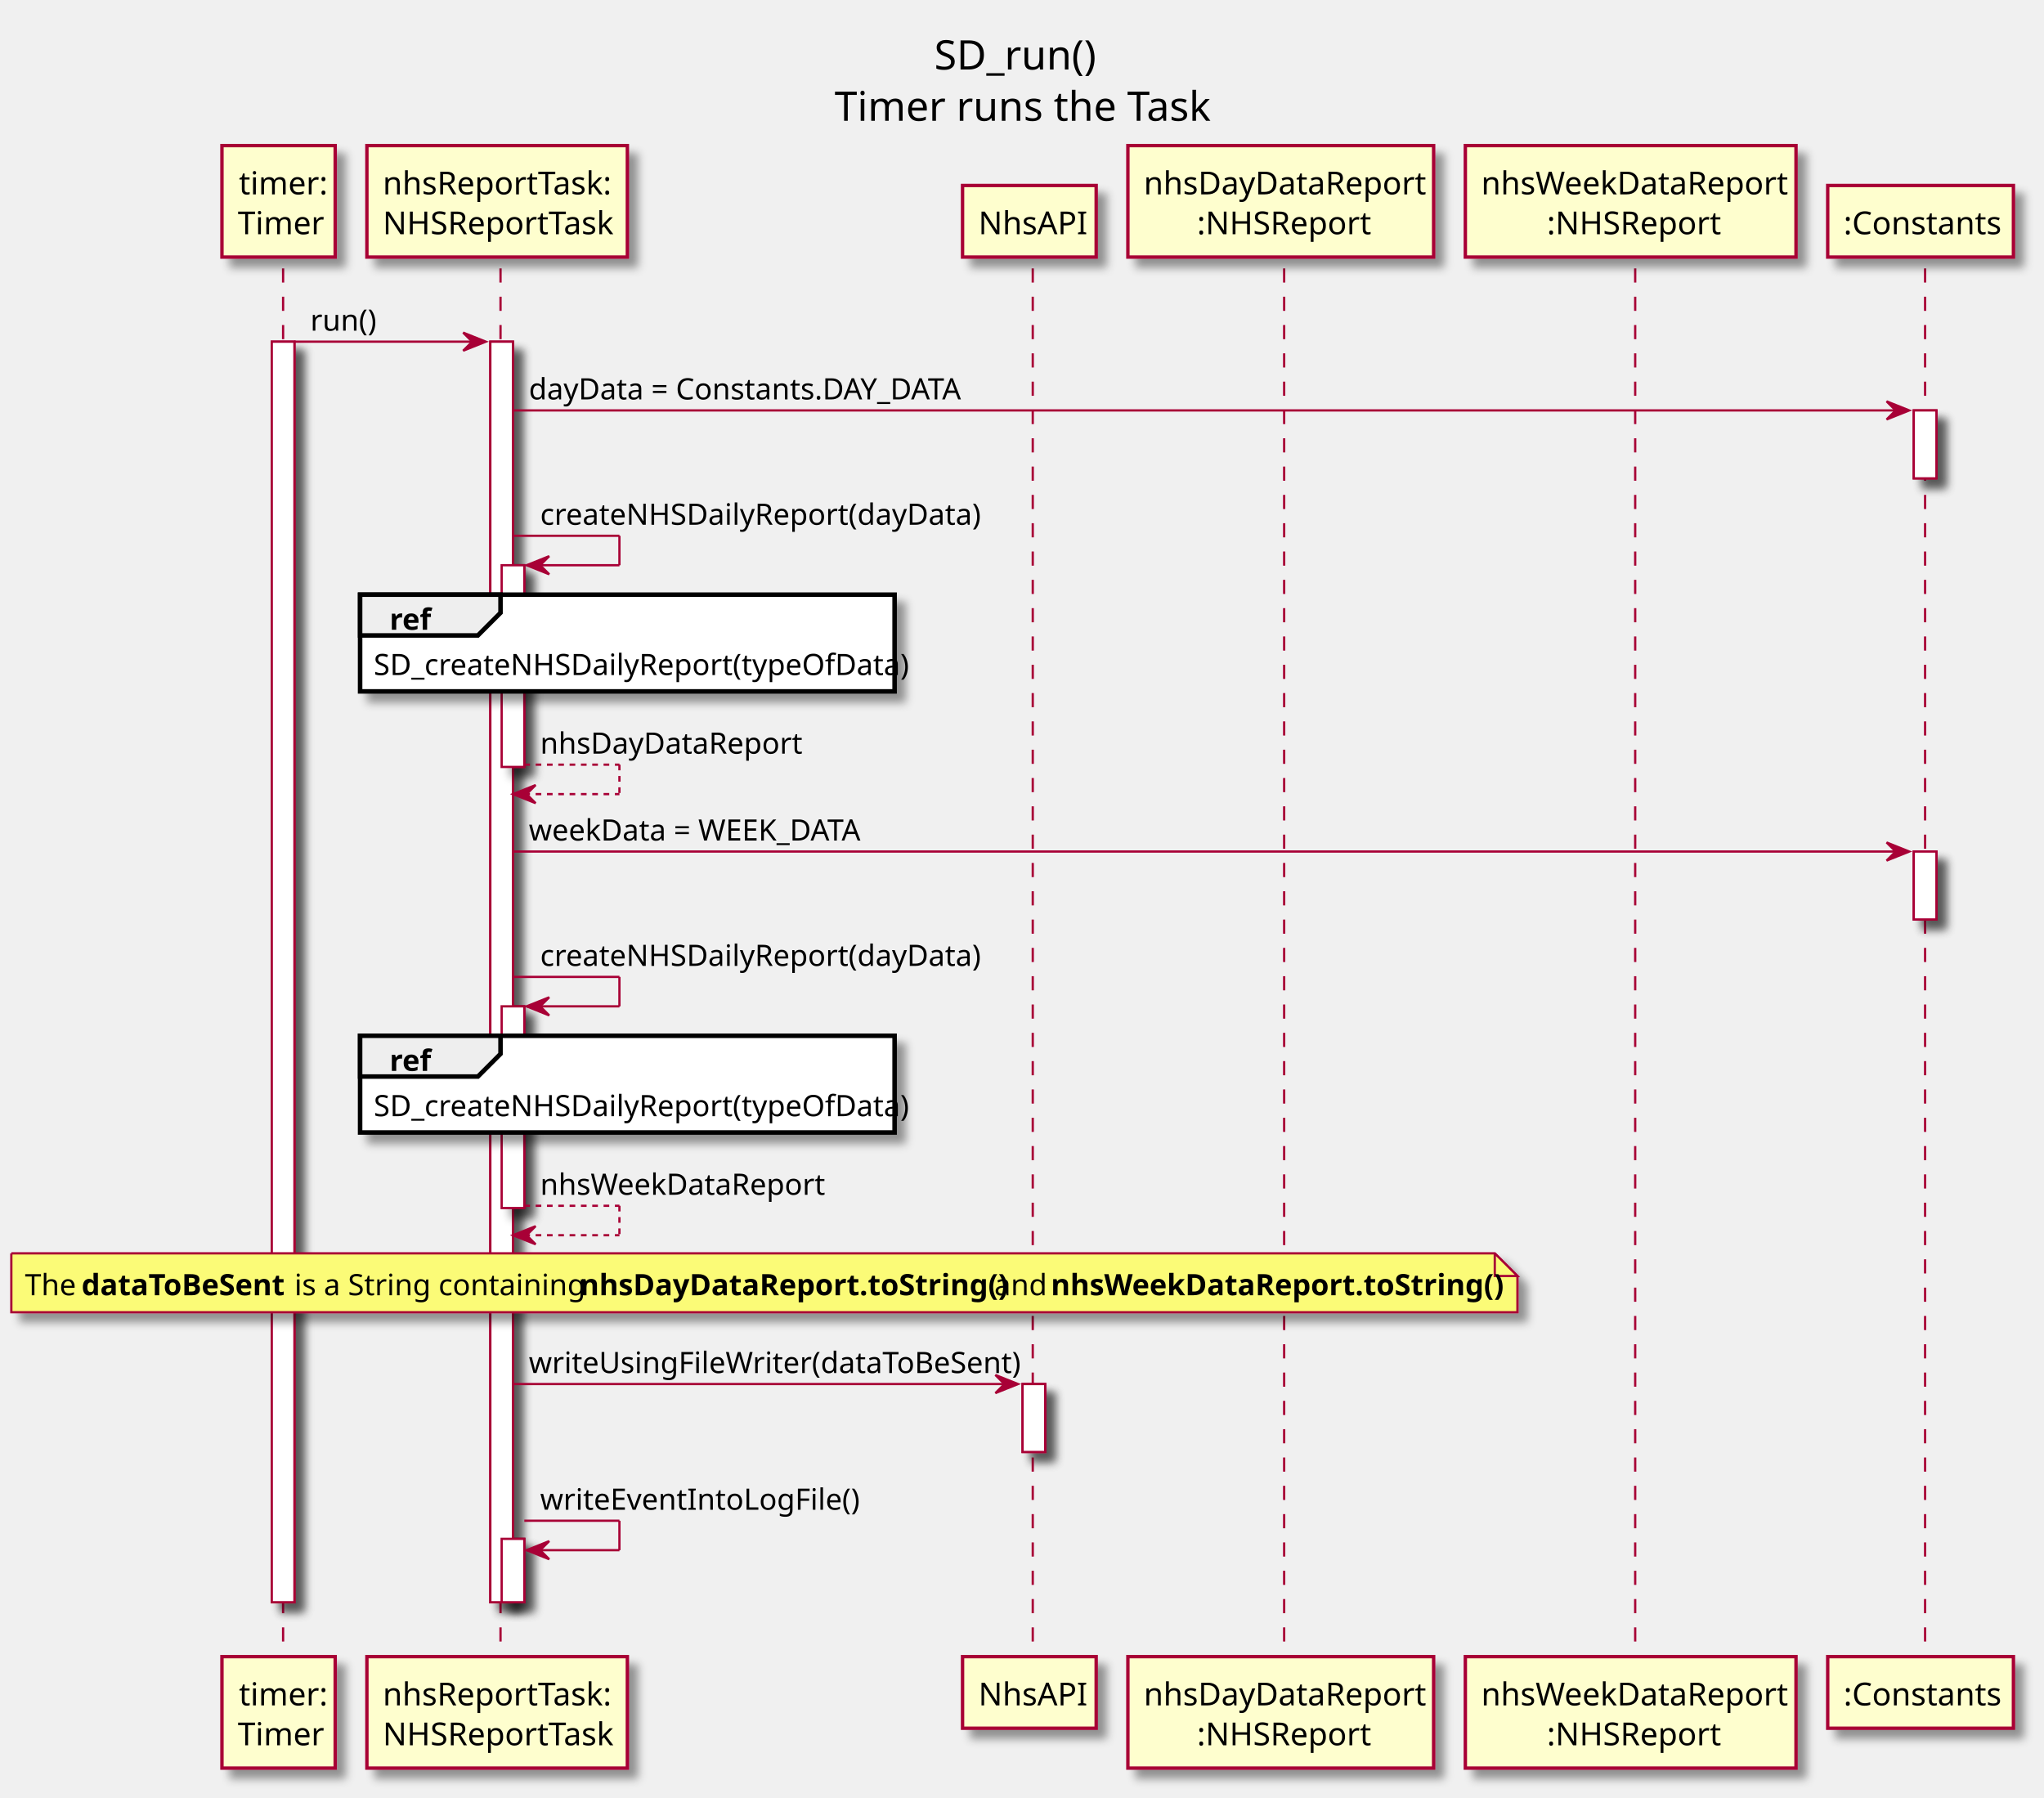
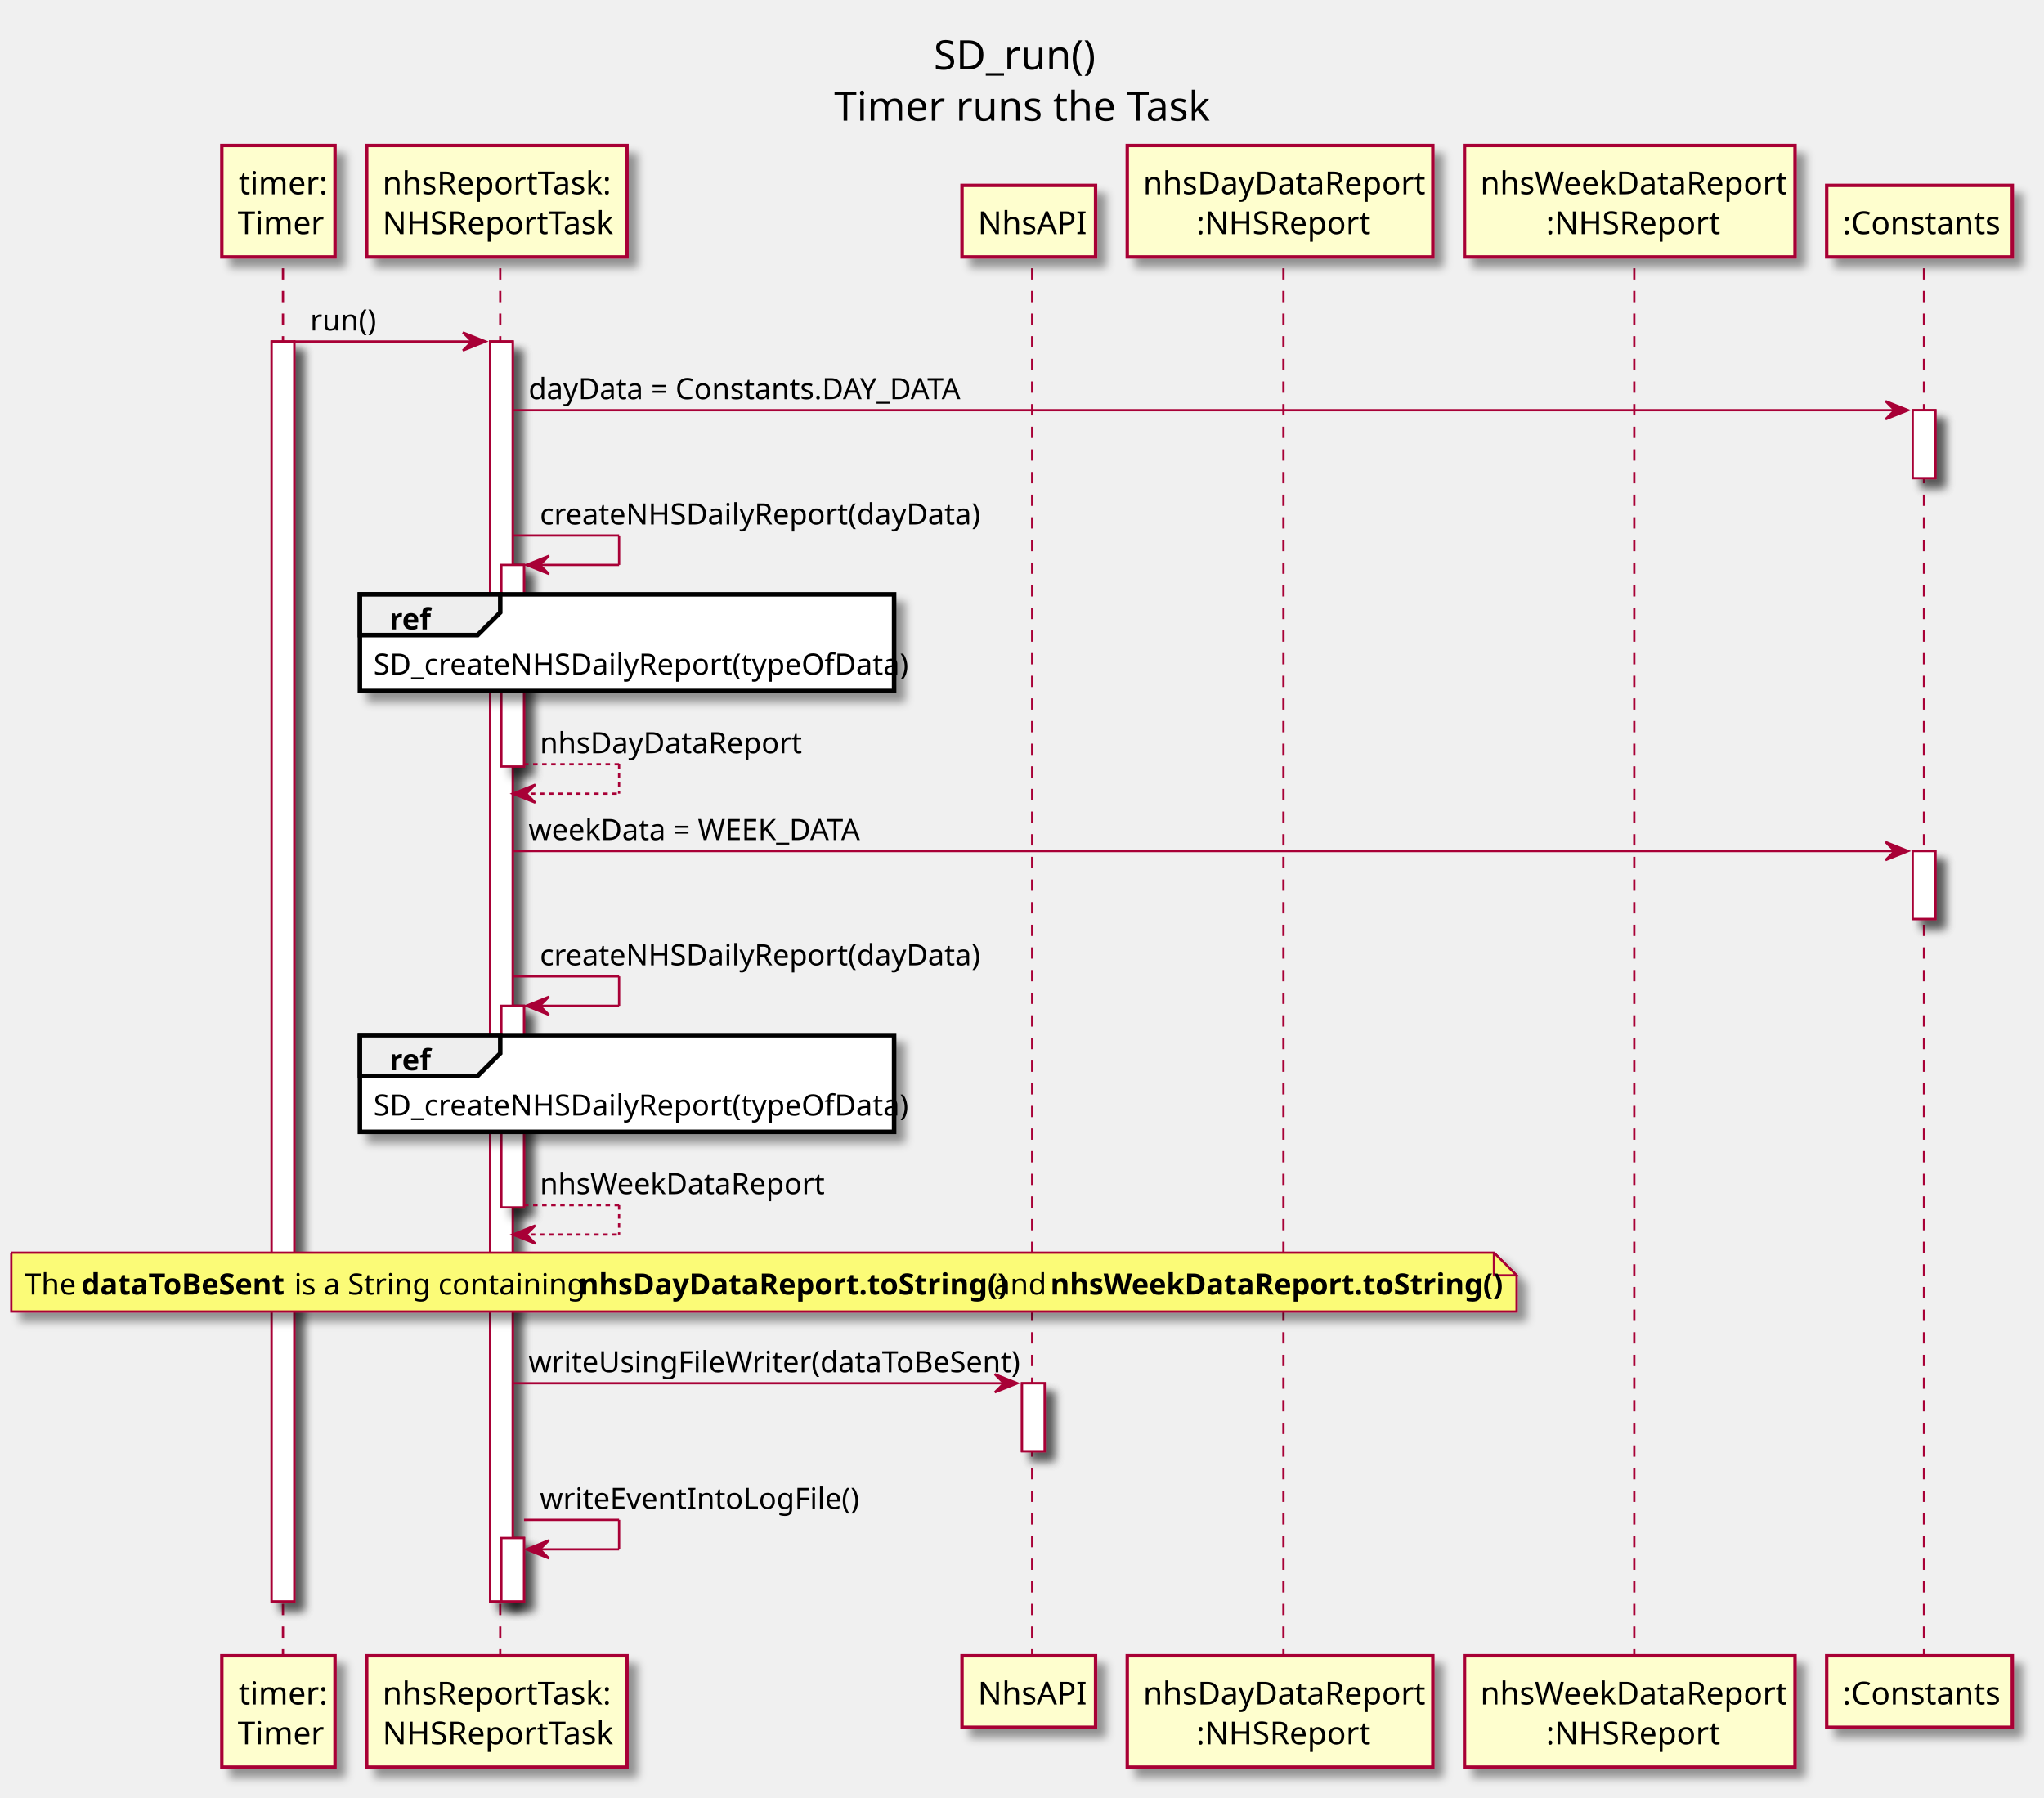
- <svg xmlns="http://www.w3.org/2000/svg" contentScriptType="application/ecmascript" contentStyleType="text/css" height="635.2px" preserveAspectRatio="none" style="width:722px;height:635px;" version="1.1" viewBox="0 0 722 635" width="722.4px" zoomAndPan="magnify">
+ <svg xmlns="http://www.w3.org/2000/svg" contentScriptType="application/ecmascript" contentStyleType="text/css" height="794px" preserveAspectRatio="none" style="width:903px;height:794px;" version="1.1" viewBox="0 0 903 794" width="903px" zoomAndPan="magnify">
  <defs>
    <filter height="300%" id="f1u3k9z6s7juud" width="300%" x="-1" y="-1">
-       <feGaussianBlur result="blurOut" stdDeviation="1.6" />
+       <feGaussianBlur result="blurOut" stdDeviation="2.0" />
      <feColorMatrix in="blurOut" result="blurOut2" type="matrix" values="0 0 0 0 0 0 0 0 0 0 0 0 0 0 0 0 0 0 .4 0" />
-       <feOffset dx="3.2" dy="3.2" in="blurOut2" result="blurOut3" />
+       <feOffset dx="4.0" dy="4.0" in="blurOut2" result="blurOut3" />
      <feBlend in="SourceGraphic" in2="blurOut3" mode="normal" />
    </filter>
  </defs>
  <g>
-     <text fill="#000000" font-family="sans-serif" font-size="14.4" lengthAdjust="spacing" textLength="58.4" x="330" y="24.548">SD_run()</text>
-     <text fill="#000000" font-family="sans-serif" font-size="14.4" lengthAdjust="spacing" textLength="128.8" x="294.8" y="42.661">Timer runs the Task</text>
-     <rect fill="#FFFFFF" filter="url(#f1u3k9z6s7juud)" height="445.256" style="stroke:#A80036;stroke-width:0.8;" width="8" x="96" y="120.681" />
-     <rect fill="#FFFFFF" filter="url(#f1u3k9z6s7juud)" height="445.256" style="stroke:#A80036;stroke-width:0.8;" width="8" x="173.2" y="120.681" />
-     <rect fill="#FFFFFF" filter="url(#f1u3k9z6s7juud)" height="71.244" style="stroke:#A80036;stroke-width:0.8;" width="8" x="177.2" y="199.644" />
-     <rect fill="#FFFFFF" filter="url(#f1u3k9z6s7juud)" height="71.244" style="stroke:#A80036;stroke-width:0.8;" width="8" x="177.2" y="355.45" />
-     <rect fill="#FFFFFF" filter="url(#f1u3k9z6s7juud)" height="22.4" style="stroke:#A80036;stroke-width:0.8;" width="8" x="177.2" y="543.538" />
-     <rect fill="#FFFFFF" filter="url(#f1u3k9z6s7juud)" height="24" style="stroke:#A80036;stroke-width:0.8;" width="8" x="361.2" y="488.856" />
-     <rect fill="#FFFFFF" filter="url(#f1u3k9z6s7juud)" height="24" style="stroke:#A80036;stroke-width:0.8;" width="8" x="676" y="144.963" />
-     <rect fill="#FFFFFF" filter="url(#f1u3k9z6s7juud)" height="24" style="stroke:#A80036;stroke-width:0.8;" width="8" x="676" y="300.769" />
-     <line style="stroke:#A80036;stroke-width:0.8;stroke-dasharray:5.0,5.0;" x1="100" x2="100" y1="94.8" y2="585.938" />
-     <line style="stroke:#A80036;stroke-width:0.8;stroke-dasharray:5.0,5.0;" x1="176.8" x2="176.8" y1="94.8" y2="585.938" />
-     <line style="stroke:#A80036;stroke-width:0.8;stroke-dasharray:5.0,5.0;" x1="364.8" x2="364.8" y1="94.8" y2="585.938" />
-     <line style="stroke:#A80036;stroke-width:0.8;stroke-dasharray:5.0,5.0;" x1="453.6" x2="453.6" y1="94.8" y2="585.938" />
-     <line style="stroke:#A80036;stroke-width:0.8;stroke-dasharray:5.0,5.0;" x1="577.6" x2="577.6" y1="94.8" y2="585.938" />
-     <line style="stroke:#A80036;stroke-width:0.8;stroke-dasharray:5.0,5.0;" x1="680" x2="680" y1="94.8" y2="585.938" />
-     <rect fill="#FEFECE" filter="url(#f1u3k9z6s7juud)" height="39.375" style="stroke:#A80036;stroke-width:1.2;" width="40" x="78.4" y="51.425" />
-     <text fill="#000000" font-family="sans-serif" font-size="11.2" lengthAdjust="spacing" textLength="28" x="84.4" y="68.652">timer:</text>
-     <text fill="#000000" font-family="sans-serif" font-size="11.2" lengthAdjust="spacing" textLength="28.8" x="84" y="82.739">Timer</text>
-     <rect fill="#FEFECE" filter="url(#f1u3k9z6s7juud)" height="39.375" style="stroke:#A80036;stroke-width:1.2;" width="40" x="78.4" y="585.138" />
-     <text fill="#000000" font-family="sans-serif" font-size="11.2" lengthAdjust="spacing" textLength="28" x="84.4" y="602.364">timer:</text>
-     <text fill="#000000" font-family="sans-serif" font-size="11.2" lengthAdjust="spacing" textLength="28.8" x="84" y="616.452">Timer</text>
-     <rect fill="#FEFECE" filter="url(#f1u3k9z6s7juud)" height="39.375" style="stroke:#A80036;stroke-width:1.2;" width="92" x="129.6" y="51.425" />
-     <text fill="#000000" font-family="sans-serif" font-size="11.2" lengthAdjust="spacing" textLength="80.8" x="135.2" y="68.652">nhsReportTask:</text>
-     <text fill="#000000" font-family="sans-serif" font-size="11.2" lengthAdjust="spacing" textLength="80.8" x="135.2" y="82.739">NHSReportTask</text>
-     <rect fill="#FEFECE" filter="url(#f1u3k9z6s7juud)" height="39.375" style="stroke:#A80036;stroke-width:1.2;" width="92" x="129.6" y="585.138" />
-     <text fill="#000000" font-family="sans-serif" font-size="11.2" lengthAdjust="spacing" textLength="80.8" x="135.2" y="602.364">nhsReportTask:</text>
-     <text fill="#000000" font-family="sans-serif" font-size="11.2" lengthAdjust="spacing" textLength="80.8" x="135.2" y="616.452">NHSReportTask</text>
-     <rect fill="#FEFECE" filter="url(#f1u3k9z6s7juud)" height="25.288" style="stroke:#A80036;stroke-width:1.2;" width="47.2" x="340" y="65.513" />
-     <text fill="#000000" font-family="sans-serif" font-size="11.2" lengthAdjust="spacing" textLength="36" x="345.6" y="82.739">NhsAPI</text>
-     <rect fill="#FEFECE" filter="url(#f1u3k9z6s7juud)" height="25.288" style="stroke:#A80036;stroke-width:1.2;" width="47.2" x="340" y="585.138" />
-     <text fill="#000000" font-family="sans-serif" font-size="11.2" lengthAdjust="spacing" textLength="36" x="345.6" y="602.364">NhsAPI</text>
-     <rect fill="#FEFECE" filter="url(#f1u3k9z6s7juud)" height="39.375" style="stroke:#A80036;stroke-width:1.2;" width="108" x="398.4" y="51.425" />
-     <text fill="#000000" font-family="sans-serif" font-size="11.2" lengthAdjust="spacing" textLength="96.8" x="404" y="68.652">nhsDayDataReport</text>
-     <text fill="#000000" font-family="sans-serif" font-size="11.2" lengthAdjust="spacing" textLength="59.2" x="422.8" y="82.739">:NHSReport</text>
-     <rect fill="#FEFECE" filter="url(#f1u3k9z6s7juud)" height="39.375" style="stroke:#A80036;stroke-width:1.2;" width="108" x="398.4" y="585.138" />
-     <text fill="#000000" font-family="sans-serif" font-size="11.2" lengthAdjust="spacing" textLength="96.8" x="404" y="602.364">nhsDayDataReport</text>
-     <text fill="#000000" font-family="sans-serif" font-size="11.2" lengthAdjust="spacing" textLength="59.2" x="422.8" y="616.452">:NHSReport</text>
-     <rect fill="#FEFECE" filter="url(#f1u3k9z6s7juud)" height="39.375" style="stroke:#A80036;stroke-width:1.2;" width="116.8" x="517.6" y="51.425" />
-     <text fill="#000000" font-family="sans-serif" font-size="11.2" lengthAdjust="spacing" textLength="105.6" x="523.2" y="68.652">nhsWeekDataReport</text>
-     <text fill="#000000" font-family="sans-serif" font-size="11.2" lengthAdjust="spacing" textLength="59.2" x="546.4" y="82.739">:NHSReport</text>
-     <rect fill="#FEFECE" filter="url(#f1u3k9z6s7juud)" height="39.375" style="stroke:#A80036;stroke-width:1.2;" width="116.8" x="517.6" y="585.138" />
-     <text fill="#000000" font-family="sans-serif" font-size="11.2" lengthAdjust="spacing" textLength="105.6" x="523.2" y="602.364">nhsWeekDataReport</text>
-     <text fill="#000000" font-family="sans-serif" font-size="11.2" lengthAdjust="spacing" textLength="59.2" x="546.4" y="616.452">:NHSReport</text>
-     <rect fill="#FEFECE" filter="url(#f1u3k9z6s7juud)" height="25.288" style="stroke:#A80036;stroke-width:1.2;" width="65.6" x="645.6" y="65.513" />
-     <text fill="#000000" font-family="sans-serif" font-size="11.2" lengthAdjust="spacing" textLength="54.4" x="651.2" y="82.739">:Constants</text>
-     <rect fill="#FEFECE" filter="url(#f1u3k9z6s7juud)" height="25.288" style="stroke:#A80036;stroke-width:1.2;" width="65.6" x="645.6" y="585.138" />
-     <text fill="#000000" font-family="sans-serif" font-size="11.2" lengthAdjust="spacing" textLength="54.4" x="651.2" y="602.364">:Constants</text>
-     <rect fill="#FFFFFF" filter="url(#f1u3k9z6s7juud)" height="445.256" style="stroke:#A80036;stroke-width:0.8;" width="8" x="96" y="120.681" />
-     <rect fill="#FFFFFF" filter="url(#f1u3k9z6s7juud)" height="445.256" style="stroke:#A80036;stroke-width:0.8;" width="8" x="173.2" y="120.681" />
-     <rect fill="#FFFFFF" filter="url(#f1u3k9z6s7juud)" height="71.244" style="stroke:#A80036;stroke-width:0.8;" width="8" x="177.2" y="199.644" />
-     <rect fill="#FFFFFF" filter="url(#f1u3k9z6s7juud)" height="71.244" style="stroke:#A80036;stroke-width:0.8;" width="8" x="177.2" y="355.45" />
-     <rect fill="#FFFFFF" filter="url(#f1u3k9z6s7juud)" height="22.4" style="stroke:#A80036;stroke-width:0.8;" width="8" x="177.2" y="543.538" />
-     <rect fill="#FFFFFF" filter="url(#f1u3k9z6s7juud)" height="24" style="stroke:#A80036;stroke-width:0.8;" width="8" x="361.2" y="488.856" />
-     <rect fill="#FFFFFF" filter="url(#f1u3k9z6s7juud)" height="24" style="stroke:#A80036;stroke-width:0.8;" width="8" x="676" y="144.963" />
-     <rect fill="#FFFFFF" filter="url(#f1u3k9z6s7juud)" height="24" style="stroke:#A80036;stroke-width:0.8;" width="8" x="676" y="300.769" />
-     <polygon fill="#A80036" points="163.6,117.481,171.6,120.681,163.6,123.881,166.8,120.681" style="stroke:#A80036;stroke-width:0.8;" />
-     <line style="stroke:#A80036;stroke-width:0.8;" x1="104" x2="168.4" y1="120.681" y2="120.681" />
-     <text fill="#000000" font-family="sans-serif" font-size="10.4" lengthAdjust="spacing" textLength="20.8" x="109.6" y="116.796">run()</text>
-     <polygon fill="#A80036" points="666.4,141.762,674.4,144.963,666.4,148.162,669.6,144.963" style="stroke:#A80036;stroke-width:0.8;" />
-     <line style="stroke:#A80036;stroke-width:0.8;" x1="181.2" x2="671.2" y1="144.963" y2="144.963" />
-     <text fill="#000000" font-family="sans-serif" font-size="10.4" lengthAdjust="spacing" textLength="156" x="186.8" y="141.077">dayData = Constants.DAY_DATA</text>
-     <line style="stroke:#A80036;stroke-width:0.8;" x1="181.2" x2="218.8" y1="189.244" y2="189.244" />
-     <line style="stroke:#A80036;stroke-width:0.8;" x1="218.8" x2="218.8" y1="189.244" y2="199.644" />
-     <line style="stroke:#A80036;stroke-width:0.8;" x1="186" x2="218.8" y1="199.644" y2="199.644" />
-     <polygon fill="#A80036" points="194,196.444,186,199.644,194,202.844,190.8,199.644" style="stroke:#A80036;stroke-width:0.8;" />
-     <text fill="#000000" font-family="sans-serif" font-size="10.4" lengthAdjust="spacing" textLength="148.8" x="190.8" y="185.359">createNHSDailyReport(dayData)</text>
-     <rect fill="#FFFFFF" filter="url(#f1u3k9z6s7juud)" height="34.163" style="stroke:#000000;stroke-width:1.6;" width="188.8" x="127.2" y="210.044" />
-     <polygon fill="#EEEEEE" points="127.2,210.044,176.8,210.044,176.8,216.444,168.8,224.444,127.2,224.444,127.2,210.044" style="stroke:#000000;stroke-width:1.6;" />
-     <text fill="#000000" font-family="sans-serif" font-size="10.4" font-weight="bold" lengthAdjust="spacing" textLength="13.6" x="137.6" y="222.44">ref</text>
-     <text fill="#000000" font-family="sans-serif" font-size="10.4" lengthAdjust="spacing" textLength="182.4" x="132" y="238.44">SD_createNHSDailyReport(typeOfData)</text>
-     <line style="stroke:#A80036;stroke-width:0.8;stroke-dasharray:2.0,2.0;" x1="185.2" x2="218.8" y1="270.087" y2="270.087" />
-     <line style="stroke:#A80036;stroke-width:0.8;stroke-dasharray:2.0,2.0;" x1="218.8" x2="218.8" y1="270.087" y2="280.488" />
-     <line style="stroke:#A80036;stroke-width:0.8;stroke-dasharray:2.0,2.0;" x1="181.2" x2="218.8" y1="280.488" y2="280.488" />
-     <polygon fill="#A80036" points="189.2,277.288,181.2,280.488,189.2,283.688,186,280.488" style="stroke:#A80036;stroke-width:0.8;" />
-     <text fill="#000000" font-family="sans-serif" font-size="10.4" lengthAdjust="spacing" textLength="87.2" x="190.8" y="266.202">nhsDayDataReport</text>
-     <polygon fill="#A80036" points="666.4,297.569,674.4,300.769,666.4,303.969,669.6,300.769" style="stroke:#A80036;stroke-width:0.8;" />
-     <line style="stroke:#A80036;stroke-width:0.8;" x1="181.2" x2="671.2" y1="300.769" y2="300.769" />
-     <text fill="#000000" font-family="sans-serif" font-size="10.4" lengthAdjust="spacing" textLength="123.2" x="186.8" y="296.884">weekData = WEEK_DATA</text>
-     <line style="stroke:#A80036;stroke-width:0.8;" x1="181.2" x2="218.8" y1="345.05" y2="345.05" />
-     <line style="stroke:#A80036;stroke-width:0.8;" x1="218.8" x2="218.8" y1="345.05" y2="355.45" />
-     <line style="stroke:#A80036;stroke-width:0.8;" x1="186" x2="218.8" y1="355.45" y2="355.45" />
-     <polygon fill="#A80036" points="194,352.25,186,355.45,194,358.65,190.8,355.45" style="stroke:#A80036;stroke-width:0.8;" />
-     <text fill="#000000" font-family="sans-serif" font-size="10.4" lengthAdjust="spacing" textLength="148.8" x="190.8" y="341.165">createNHSDailyReport(dayData)</text>
-     <rect fill="#FFFFFF" filter="url(#f1u3k9z6s7juud)" height="34.163" style="stroke:#000000;stroke-width:1.6;" width="188.8" x="127.2" y="365.85" />
-     <polygon fill="#EEEEEE" points="127.2,365.85,176.8,365.85,176.8,372.25,168.8,380.25,127.2,380.25,127.2,365.85" style="stroke:#000000;stroke-width:1.6;" />
-     <text fill="#000000" font-family="sans-serif" font-size="10.4" font-weight="bold" lengthAdjust="spacing" textLength="13.6" x="137.6" y="378.246">ref</text>
-     <text fill="#000000" font-family="sans-serif" font-size="10.4" lengthAdjust="spacing" textLength="182.4" x="132" y="394.246">SD_createNHSDailyReport(typeOfData)</text>
-     <line style="stroke:#A80036;stroke-width:0.8;stroke-dasharray:2.0,2.0;" x1="185.2" x2="218.8" y1="425.894" y2="425.894" />
-     <line style="stroke:#A80036;stroke-width:0.8;stroke-dasharray:2.0,2.0;" x1="218.8" x2="218.8" y1="425.894" y2="436.294" />
-     <line style="stroke:#A80036;stroke-width:0.8;stroke-dasharray:2.0,2.0;" x1="181.2" x2="218.8" y1="436.294" y2="436.294" />
-     <polygon fill="#A80036" points="189.2,433.094,181.2,436.294,189.2,439.494,186,436.294" style="stroke:#A80036;stroke-width:0.8;" />
-     <text fill="#000000" font-family="sans-serif" font-size="10.4" lengthAdjust="spacing" textLength="96" x="190.8" y="422.009">nhsWeekDataReport</text>
-     <path d="M4,442.694 L4,463.494 L536,463.494 L536,450.694 L528,442.694 L4,442.694 " fill="#FBFB77" filter="url(#f1u3k9z6s7juud)" style="stroke:#A80036;stroke-width:0.8;" />
-     <path d="M528,442.694 L528,450.694 L536,450.694 L528,442.694 " fill="#FBFB77" style="stroke:#A80036;stroke-width:0.8;" />
-     <text fill="#000000" font-family="sans-serif" font-size="10.4" lengthAdjust="spacing" textLength="16.8" x="8.8" y="457.49">The</text>
-     <text fill="#000000" font-family="sans-serif" font-size="10.4" font-weight="bold" lengthAdjust="spacing" textLength="72" x="28.8" y="457.49">dataToBeSent</text>
-     <text fill="#000000" font-family="sans-serif" font-size="10.4" lengthAdjust="spacing" textLength="97.6" x="104" y="457.49">is a String containing</text>
-     <text fill="#000000" font-family="sans-serif" font-size="10.4" font-weight="bold" lengthAdjust="spacing" textLength="143.2" x="204.8" y="457.49">nhsDayDataReport.toString()</text>
-     <text fill="#000000" font-family="sans-serif" font-size="10.4" lengthAdjust="spacing" textLength="16.8" x="351.2" y="457.49">and</text>
-     <text fill="#000000" font-family="sans-serif" font-size="10.4" font-weight="bold" lengthAdjust="spacing" textLength="152.8" x="371.2" y="457.49">nhsWeekDataReport.toString()</text>
-     <polygon fill="#A80036" points="351.6,485.656,359.6,488.856,351.6,492.056,354.8,488.856" style="stroke:#A80036;stroke-width:0.8;" />
-     <line style="stroke:#A80036;stroke-width:0.8;" x1="181.2" x2="356.4" y1="488.856" y2="488.856" />
-     <text fill="#000000" font-family="sans-serif" font-size="10.4" lengthAdjust="spacing" textLength="164.8" x="186.8" y="484.971">writeUsingFileWriter(dataToBeSent)</text>
-     <line style="stroke:#A80036;stroke-width:0.8;" x1="185.2" x2="218.8" y1="537.138" y2="537.138" />
-     <line style="stroke:#A80036;stroke-width:0.8;" x1="218.8" x2="218.8" y1="537.138" y2="547.538" />
-     <line style="stroke:#A80036;stroke-width:0.8;" x1="186" x2="218.8" y1="547.538" y2="547.538" />
-     <polygon fill="#A80036" points="194,544.337,186,547.538,194,550.737,190.8,547.538" style="stroke:#A80036;stroke-width:0.8;" />
-     <text fill="#000000" font-family="sans-serif" font-size="10.4" lengthAdjust="spacing" textLength="104" x="190.8" y="533.252">writeEventIntoLogFile()</text>
+     <text fill="#000000" font-family="sans-serif" font-size="18" lengthAdjust="spacing" textLength="73" x="412.5" y="30.686">SD_run()</text>
+     <text fill="#000000" font-family="sans-serif" font-size="18" lengthAdjust="spacing" textLength="161" x="368.5" y="53.326">Timer runs the Task</text>
+     <rect fill="#FFFFFF" filter="url(#f1u3k9z6s7juud)" height="556.57" style="stroke:#A80036;stroke-width:1.0;" width="10" x="120" y="150.852" />
+     <rect fill="#FFFFFF" filter="url(#f1u3k9z6s7juud)" height="556.57" style="stroke:#A80036;stroke-width:1.0;" width="10" x="216.5" y="150.852" />
+     <rect fill="#FFFFFF" filter="url(#f1u3k9z6s7juud)" height="89.055" style="stroke:#A80036;stroke-width:1.0;" width="10" x="221.5" y="249.555" />
+     <rect fill="#FFFFFF" filter="url(#f1u3k9z6s7juud)" height="89.055" style="stroke:#A80036;stroke-width:1.0;" width="10" x="221.5" y="444.312" />
+     <rect fill="#FFFFFF" filter="url(#f1u3k9z6s7juud)" height="28" style="stroke:#A80036;stroke-width:1.0;" width="10" x="221.5" y="679.422" />
+     <rect fill="#FFFFFF" filter="url(#f1u3k9z6s7juud)" height="30" style="stroke:#A80036;stroke-width:1.0;" width="10" x="451.5" y="611.07" />
+     <rect fill="#FFFFFF" filter="url(#f1u3k9z6s7juud)" height="30" style="stroke:#A80036;stroke-width:1.0;" width="10" x="845" y="181.203" />
+     <rect fill="#FFFFFF" filter="url(#f1u3k9z6s7juud)" height="30" style="stroke:#A80036;stroke-width:1.0;" width="10" x="845" y="375.961" />
+     <line style="stroke:#A80036;stroke-width:1.0;stroke-dasharray:5.0,5.0;" x1="125" x2="125" y1="118.5" y2="732.422" />
+     <line style="stroke:#A80036;stroke-width:1.0;stroke-dasharray:5.0,5.0;" x1="221" x2="221" y1="118.5" y2="732.422" />
+     <line style="stroke:#A80036;stroke-width:1.0;stroke-dasharray:5.0,5.0;" x1="456" x2="456" y1="118.5" y2="732.422" />
+     <line style="stroke:#A80036;stroke-width:1.0;stroke-dasharray:5.0,5.0;" x1="567" x2="567" y1="118.5" y2="732.422" />
+     <line style="stroke:#A80036;stroke-width:1.0;stroke-dasharray:5.0,5.0;" x1="722" x2="722" y1="118.5" y2="732.422" />
+     <line style="stroke:#A80036;stroke-width:1.0;stroke-dasharray:5.0,5.0;" x1="850" x2="850" y1="118.5" y2="732.422" />
+     <rect fill="#FEFECE" filter="url(#f1u3k9z6s7juud)" height="49.219" style="stroke:#A80036;stroke-width:1.5;" width="50" x="98" y="64.281" />
+     <text fill="#000000" font-family="sans-serif" font-size="14" lengthAdjust="spacing" textLength="35" x="105.5" y="85.814">timer:</text>
+     <text fill="#000000" font-family="sans-serif" font-size="14" lengthAdjust="spacing" textLength="36" x="105" y="103.424">Timer</text>
+     <rect fill="#FEFECE" filter="url(#f1u3k9z6s7juud)" height="49.219" style="stroke:#A80036;stroke-width:1.5;" width="50" x="98" y="731.422" />
+     <text fill="#000000" font-family="sans-serif" font-size="14" lengthAdjust="spacing" textLength="35" x="105.5" y="752.955">timer:</text>
+     <text fill="#000000" font-family="sans-serif" font-size="14" lengthAdjust="spacing" textLength="36" x="105" y="770.564">Timer</text>
+     <rect fill="#FEFECE" filter="url(#f1u3k9z6s7juud)" height="49.219" style="stroke:#A80036;stroke-width:1.5;" width="115" x="162" y="64.281" />
+     <text fill="#000000" font-family="sans-serif" font-size="14" lengthAdjust="spacing" textLength="101" x="169" y="85.814">nhsReportTask:</text>
+     <text fill="#000000" font-family="sans-serif" font-size="14" lengthAdjust="spacing" textLength="101" x="169" y="103.424">NHSReportTask</text>
+     <rect fill="#FEFECE" filter="url(#f1u3k9z6s7juud)" height="49.219" style="stroke:#A80036;stroke-width:1.5;" width="115" x="162" y="731.422" />
+     <text fill="#000000" font-family="sans-serif" font-size="14" lengthAdjust="spacing" textLength="101" x="169" y="752.955">nhsReportTask:</text>
+     <text fill="#000000" font-family="sans-serif" font-size="14" lengthAdjust="spacing" textLength="101" x="169" y="770.564">NHSReportTask</text>
+     <rect fill="#FEFECE" filter="url(#f1u3k9z6s7juud)" height="31.609" style="stroke:#A80036;stroke-width:1.5;" width="59" x="425" y="81.891" />
+     <text fill="#000000" font-family="sans-serif" font-size="14" lengthAdjust="spacing" textLength="45" x="432" y="103.424">NhsAPI</text>
+     <rect fill="#FEFECE" filter="url(#f1u3k9z6s7juud)" height="31.609" style="stroke:#A80036;stroke-width:1.5;" width="59" x="425" y="731.422" />
+     <text fill="#000000" font-family="sans-serif" font-size="14" lengthAdjust="spacing" textLength="45" x="432" y="752.955">NhsAPI</text>
+     <rect fill="#FEFECE" filter="url(#f1u3k9z6s7juud)" height="49.219" style="stroke:#A80036;stroke-width:1.5;" width="135" x="498" y="64.281" />
+     <text fill="#000000" font-family="sans-serif" font-size="14" lengthAdjust="spacing" textLength="121" x="505" y="85.814">nhsDayDataReport</text>
+     <text fill="#000000" font-family="sans-serif" font-size="14" lengthAdjust="spacing" textLength="74" x="528.5" y="103.424">:NHSReport</text>
+     <rect fill="#FEFECE" filter="url(#f1u3k9z6s7juud)" height="49.219" style="stroke:#A80036;stroke-width:1.5;" width="135" x="498" y="731.422" />
+     <text fill="#000000" font-family="sans-serif" font-size="14" lengthAdjust="spacing" textLength="121" x="505" y="752.955">nhsDayDataReport</text>
+     <text fill="#000000" font-family="sans-serif" font-size="14" lengthAdjust="spacing" textLength="74" x="528.5" y="770.564">:NHSReport</text>
+     <rect fill="#FEFECE" filter="url(#f1u3k9z6s7juud)" height="49.219" style="stroke:#A80036;stroke-width:1.5;" width="146" x="647" y="64.281" />
+     <text fill="#000000" font-family="sans-serif" font-size="14" lengthAdjust="spacing" textLength="132" x="654" y="85.814">nhsWeekDataReport</text>
+     <text fill="#000000" font-family="sans-serif" font-size="14" lengthAdjust="spacing" textLength="74" x="683" y="103.424">:NHSReport</text>
+     <rect fill="#FEFECE" filter="url(#f1u3k9z6s7juud)" height="49.219" style="stroke:#A80036;stroke-width:1.5;" width="146" x="647" y="731.422" />
+     <text fill="#000000" font-family="sans-serif" font-size="14" lengthAdjust="spacing" textLength="132" x="654" y="752.955">nhsWeekDataReport</text>
+     <text fill="#000000" font-family="sans-serif" font-size="14" lengthAdjust="spacing" textLength="74" x="683" y="770.564">:NHSReport</text>
+     <rect fill="#FEFECE" filter="url(#f1u3k9z6s7juud)" height="31.609" style="stroke:#A80036;stroke-width:1.5;" width="82" x="807" y="81.891" />
+     <text fill="#000000" font-family="sans-serif" font-size="14" lengthAdjust="spacing" textLength="68" x="814" y="103.424">:Constants</text>
+     <rect fill="#FEFECE" filter="url(#f1u3k9z6s7juud)" height="31.609" style="stroke:#A80036;stroke-width:1.5;" width="82" x="807" y="731.422" />
+     <text fill="#000000" font-family="sans-serif" font-size="14" lengthAdjust="spacing" textLength="68" x="814" y="752.955">:Constants</text>
+     <rect fill="#FFFFFF" filter="url(#f1u3k9z6s7juud)" height="556.57" style="stroke:#A80036;stroke-width:1.0;" width="10" x="120" y="150.852" />
+     <rect fill="#FFFFFF" filter="url(#f1u3k9z6s7juud)" height="556.57" style="stroke:#A80036;stroke-width:1.0;" width="10" x="216.5" y="150.852" />
+     <rect fill="#FFFFFF" filter="url(#f1u3k9z6s7juud)" height="89.055" style="stroke:#A80036;stroke-width:1.0;" width="10" x="221.5" y="249.555" />
+     <rect fill="#FFFFFF" filter="url(#f1u3k9z6s7juud)" height="89.055" style="stroke:#A80036;stroke-width:1.0;" width="10" x="221.5" y="444.312" />
+     <rect fill="#FFFFFF" filter="url(#f1u3k9z6s7juud)" height="28" style="stroke:#A80036;stroke-width:1.0;" width="10" x="221.5" y="679.422" />
+     <rect fill="#FFFFFF" filter="url(#f1u3k9z6s7juud)" height="30" style="stroke:#A80036;stroke-width:1.0;" width="10" x="451.5" y="611.07" />
+     <rect fill="#FFFFFF" filter="url(#f1u3k9z6s7juud)" height="30" style="stroke:#A80036;stroke-width:1.0;" width="10" x="845" y="181.203" />
+     <rect fill="#FFFFFF" filter="url(#f1u3k9z6s7juud)" height="30" style="stroke:#A80036;stroke-width:1.0;" width="10" x="845" y="375.961" />
+     <polygon fill="#A80036" points="204.5,146.852,214.5,150.852,204.5,154.852,208.5,150.852" style="stroke:#A80036;stroke-width:1.0;" />
+     <line style="stroke:#A80036;stroke-width:1.0;" x1="130" x2="210.5" y1="150.852" y2="150.852" />
+     <text fill="#000000" font-family="sans-serif" font-size="13" lengthAdjust="spacing" textLength="26" x="137" y="145.995">run()</text>
+     <polygon fill="#A80036" points="833,177.203,843,181.203,833,185.203,837,181.203" style="stroke:#A80036;stroke-width:1.0;" />
+     <line style="stroke:#A80036;stroke-width:1.0;" x1="226.5" x2="839" y1="181.203" y2="181.203" />
+     <text fill="#000000" font-family="sans-serif" font-size="13" lengthAdjust="spacing" textLength="195" x="233.5" y="176.347">dayData = Constants.DAY_DATA</text>
+     <line style="stroke:#A80036;stroke-width:1.0;" x1="226.5" x2="273.5" y1="236.555" y2="236.555" />
+     <line style="stroke:#A80036;stroke-width:1.0;" x1="273.5" x2="273.5" y1="236.555" y2="249.555" />
+     <line style="stroke:#A80036;stroke-width:1.0;" x1="232.5" x2="273.5" y1="249.555" y2="249.555" />
+     <polygon fill="#A80036" points="242.5,245.555,232.5,249.555,242.5,253.555,238.5,249.555" style="stroke:#A80036;stroke-width:1.0;" />
+     <text fill="#000000" font-family="sans-serif" font-size="13" lengthAdjust="spacing" textLength="186" x="238.5" y="231.698">createNHSDailyReport(dayData)</text>
+     <rect fill="#FFFFFF" filter="url(#f1u3k9z6s7juud)" height="42.703" style="stroke:#000000;stroke-width:2.0;" width="236" x="159" y="262.555" />
+     <polygon fill="#EEEEEE" points="159,262.555,221,262.555,221,270.555,211,280.555,159,280.555,159,262.555" style="stroke:#000000;stroke-width:2.0;" />
+     <text fill="#000000" font-family="sans-serif" font-size="13" font-weight="bold" lengthAdjust="spacing" textLength="17" x="172" y="278.05">ref</text>
+     <text fill="#000000" font-family="sans-serif" font-size="13" lengthAdjust="spacing" textLength="228" x="165" y="298.05">SD_createNHSDailyReport(typeOfData)</text>
+     <line style="stroke:#A80036;stroke-width:1.0;stroke-dasharray:2.0,2.0;" x1="231.5" x2="273.5" y1="337.609" y2="337.609" />
+     <line style="stroke:#A80036;stroke-width:1.0;stroke-dasharray:2.0,2.0;" x1="273.5" x2="273.5" y1="337.609" y2="350.609" />
+     <line style="stroke:#A80036;stroke-width:1.0;stroke-dasharray:2.0,2.0;" x1="226.5" x2="273.5" y1="350.609" y2="350.609" />
+     <polygon fill="#A80036" points="236.5,346.609,226.5,350.609,236.5,354.609,232.5,350.609" style="stroke:#A80036;stroke-width:1.0;" />
+     <text fill="#000000" font-family="sans-serif" font-size="13" lengthAdjust="spacing" textLength="109" x="238.5" y="332.753">nhsDayDataReport</text>
+     <polygon fill="#A80036" points="833,371.961,843,375.961,833,379.961,837,375.961" style="stroke:#A80036;stroke-width:1.0;" />
+     <line style="stroke:#A80036;stroke-width:1.0;" x1="226.5" x2="839" y1="375.961" y2="375.961" />
+     <text fill="#000000" font-family="sans-serif" font-size="13" lengthAdjust="spacing" textLength="154" x="233.5" y="371.104">weekData = WEEK_DATA</text>
+     <line style="stroke:#A80036;stroke-width:1.0;" x1="226.5" x2="273.5" y1="431.312" y2="431.312" />
+     <line style="stroke:#A80036;stroke-width:1.0;" x1="273.5" x2="273.5" y1="431.312" y2="444.312" />
+     <line style="stroke:#A80036;stroke-width:1.0;" x1="232.5" x2="273.5" y1="444.312" y2="444.312" />
+     <polygon fill="#A80036" points="242.5,440.312,232.5,444.312,242.5,448.312,238.5,444.312" style="stroke:#A80036;stroke-width:1.0;" />
+     <text fill="#000000" font-family="sans-serif" font-size="13" lengthAdjust="spacing" textLength="186" x="238.5" y="426.456">createNHSDailyReport(dayData)</text>
+     <rect fill="#FFFFFF" filter="url(#f1u3k9z6s7juud)" height="42.703" style="stroke:#000000;stroke-width:2.0;" width="236" x="159" y="457.312" />
+     <polygon fill="#EEEEEE" points="159,457.312,221,457.312,221,465.312,211,475.312,159,475.312,159,457.312" style="stroke:#000000;stroke-width:2.0;" />
+     <text fill="#000000" font-family="sans-serif" font-size="13" font-weight="bold" lengthAdjust="spacing" textLength="17" x="172" y="472.808">ref</text>
+     <text fill="#000000" font-family="sans-serif" font-size="13" lengthAdjust="spacing" textLength="228" x="165" y="492.808">SD_createNHSDailyReport(typeOfData)</text>
+     <line style="stroke:#A80036;stroke-width:1.0;stroke-dasharray:2.0,2.0;" x1="231.5" x2="273.5" y1="532.367" y2="532.367" />
+     <line style="stroke:#A80036;stroke-width:1.0;stroke-dasharray:2.0,2.0;" x1="273.5" x2="273.5" y1="532.367" y2="545.367" />
+     <line style="stroke:#A80036;stroke-width:1.0;stroke-dasharray:2.0,2.0;" x1="226.5" x2="273.5" y1="545.367" y2="545.367" />
+     <polygon fill="#A80036" points="236.5,541.367,226.5,545.367,236.5,549.367,232.5,545.367" style="stroke:#A80036;stroke-width:1.0;" />
+     <text fill="#000000" font-family="sans-serif" font-size="13" lengthAdjust="spacing" textLength="120" x="238.5" y="527.511">nhsWeekDataReport</text>
+     <path d="M5,553.367 L5,579.367 L670,579.367 L670,563.367 L660,553.367 L5,553.367 " fill="#FBFB77" filter="url(#f1u3k9z6s7juud)" style="stroke:#A80036;stroke-width:1.0;" />
+     <path d="M660,553.367 L660,563.367 L670,563.367 L660,553.367 " fill="#FBFB77" style="stroke:#A80036;stroke-width:1.0;" />
+     <text fill="#000000" font-family="sans-serif" font-size="13" lengthAdjust="spacing" textLength="21" x="11" y="571.862">The</text>
+     <text fill="#000000" font-family="sans-serif" font-size="13" font-weight="bold" lengthAdjust="spacing" textLength="90" x="36" y="571.862">dataToBeSent</text>
+     <text fill="#000000" font-family="sans-serif" font-size="13" lengthAdjust="spacing" textLength="122" x="130" y="571.862">is a String containing</text>
+     <text fill="#000000" font-family="sans-serif" font-size="13" font-weight="bold" lengthAdjust="spacing" textLength="179" x="256" y="571.862">nhsDayDataReport.toString()</text>
+     <text fill="#000000" font-family="sans-serif" font-size="13" lengthAdjust="spacing" textLength="21" x="439" y="571.862">and</text>
+     <text fill="#000000" font-family="sans-serif" font-size="13" font-weight="bold" lengthAdjust="spacing" textLength="191" x="464" y="571.862">nhsWeekDataReport.toString()</text>
+     <polygon fill="#A80036" points="439.5,607.07,449.5,611.07,439.5,615.07,443.5,611.07" style="stroke:#A80036;stroke-width:1.0;" />
+     <line style="stroke:#A80036;stroke-width:1.0;" x1="226.5" x2="445.5" y1="611.07" y2="611.07" />
+     <text fill="#000000" font-family="sans-serif" font-size="13" lengthAdjust="spacing" textLength="206" x="233.5" y="606.214">writeUsingFileWriter(dataToBeSent)</text>
+     <line style="stroke:#A80036;stroke-width:1.0;" x1="231.5" x2="273.5" y1="671.422" y2="671.422" />
+     <line style="stroke:#A80036;stroke-width:1.0;" x1="273.5" x2="273.5" y1="671.422" y2="684.422" />
+     <line style="stroke:#A80036;stroke-width:1.0;" x1="232.5" x2="273.5" y1="684.422" y2="684.422" />
+     <polygon fill="#A80036" points="242.5,680.422,232.5,684.422,242.5,688.422,238.5,684.422" style="stroke:#A80036;stroke-width:1.0;" />
+     <text fill="#000000" font-family="sans-serif" font-size="13" lengthAdjust="spacing" textLength="130" x="238.5" y="666.565">writeEventIntoLogFile()</text>
  </g>
</svg>
